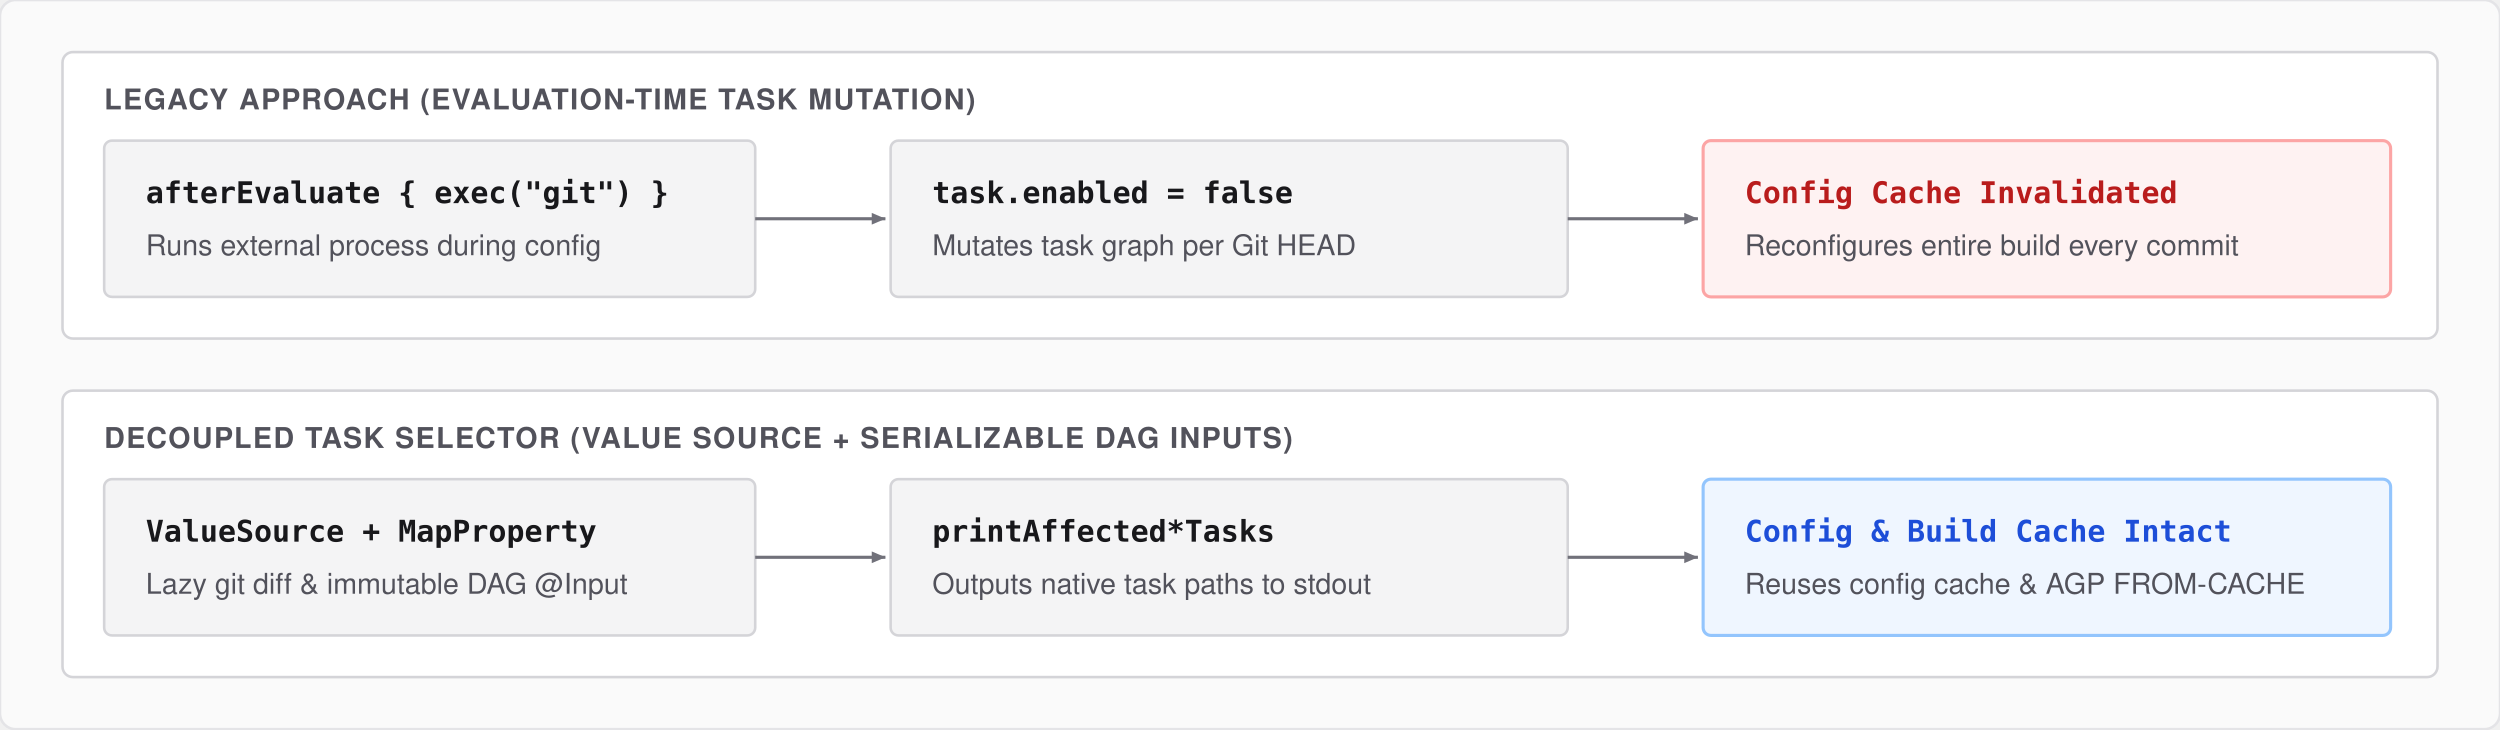
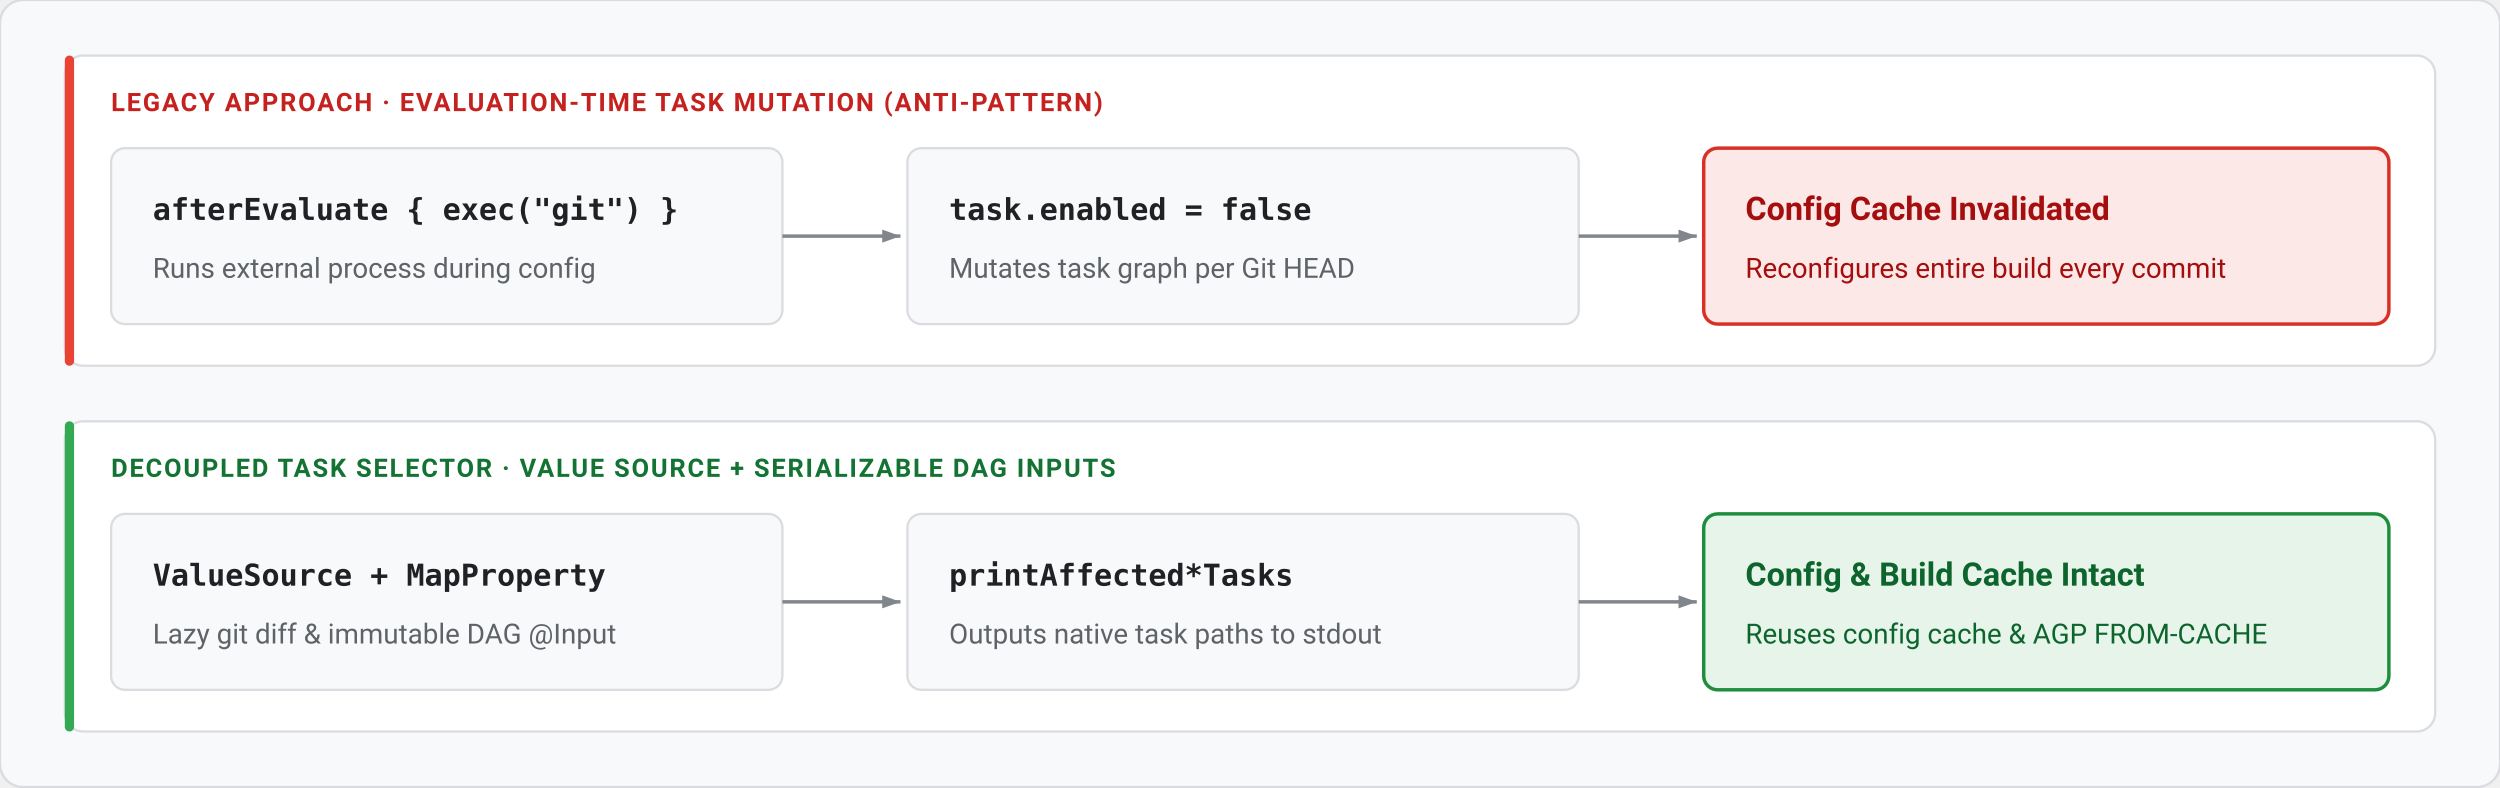
- <svg xmlns="http://www.w3.org/2000/svg" viewBox="0 0 960 280" width="100%" height="100%">
-   <style>
-     .canvas { fill: #FAFAFA; stroke: #E4E4E7; stroke-width: 1; }
-     .lane { fill: #FFFFFF; stroke: #D4D4D8; stroke-width: 1; }
-     .step { fill: #F4F4F5; stroke: #D4D4D8; stroke-width: 1; }
-     .step-bad { fill: #FEF2F2; stroke: #FCA5A5; stroke-width: 1.2; }
-     .step-good { fill: #EFF6FF; stroke: #93C5FD; stroke-width: 1.2; }
-     .label-lane { font: 600 11px -apple-system, BlinkMacSystemFont, "Segoe UI", Helvetica, Arial, sans-serif; letter-spacing: 0.05em; fill: #52525B; }
-     .code { font: 600 11.5px ui-monospace, SFMono-Regular, Menlo, monospace; fill: #18181B; }
-     .code-bad { font: 600 11.5px ui-monospace, SFMono-Regular, Menlo, monospace; fill: #B91C1C; }
-     .code-good { font: 600 11.5px ui-monospace, SFMono-Regular, Menlo, monospace; fill: #1D4ED8; }
-     .desc { font: 400 11px -apple-system, BlinkMacSystemFont, "Segoe UI", Helvetica, Arial, sans-serif; fill: #52525B; }
-     .line { stroke: #71717A; stroke-width: 1.2; fill: none; }
-     .arr { fill: #71717A; }
-     @media (prefers-color-scheme: dark) {
-       .canvas { fill: #0D1117; stroke: #30363D; }
-       .lane { fill: #161B22; stroke: #30363D; }
-       .step { fill: #0D1117; stroke: #30363D; }
-       .step-bad { fill: #2D1215; stroke: #F85149; }
-       .step-good { fill: #121D2F; stroke: #388BFD; }
-       .label-lane { fill: #8B949E; }
-       .code { fill: #E6EDF3; }
-       .code-bad { fill: #FF7B72; }
-       .code-good { fill: #58A6FF; }
-       .desc { fill: #8B949E; }
-       .line { stroke: #8B949E; }
-       .arr { fill: #8B949E; }
-     }
-   </style>
+ <svg xmlns="http://www.w3.org/2000/svg" viewBox="0 0 1080 340" width="100%" height="100%">
  <defs>
-     <marker id="arrow" viewBox="0 0 8 8" refX="7" refY="4" markerWidth="5" markerHeight="5" orient="auto-start-reverse">
-       <path d="M 0 1 L 7 4 L 0 7 z" class="arr" />
+     <style>
+       .canvas { fill: #F8F9FA; stroke: #DADCE0; stroke-width: 1; }
+       .grid { stroke: #E8EAED; stroke-width: 1; }
+       .lane { fill: #FFFFFF; stroke: #DADCE0; stroke-width: 1; }
+       .box { fill: #F8F9FA; stroke: #DADCE0; stroke-width: 1; }
+       .box-bad { fill: #FCE8E6; stroke: #D93025; stroke-width: 1.5; }
+       .box-good { fill: #E6F4EA; stroke: #1E8E3E; stroke-width: 1.5; }
+ 
+       .g-blue-bar { fill: #4285F4; }
+       .g-red-bar { fill: #EA4335; }
+       .g-yellow-bar { fill: #FBBC04; }
+       .g-green-bar { fill: #34A853; }
+ 
+       .txt-lane-bad { font-family: 'Google Sans', 'Roboto', -apple-system, BlinkMacSystemFont, 'Segoe UI', sans-serif; font-size: 11px; font-weight: 700; fill: #C5221F; letter-spacing: 0.07em; }
+       .txt-lane-good { font-family: 'Google Sans', 'Roboto', -apple-system, BlinkMacSystemFont, 'Segoe UI', sans-serif; font-size: 11px; font-weight: 700; fill: #137333; letter-spacing: 0.07em; }
+       .txt-code { font-family: 'Roboto Mono', 'JetBrains Mono', Menlo, Consolas, monospace; font-size: 13px; font-weight: 700; fill: #202124; }
+       .txt-bad { font-family: 'Google Sans', 'Roboto', sans-serif; font-size: 14px; font-weight: 700; fill: #A50E0E; }
+       .txt-good { font-family: 'Google Sans', 'Roboto', sans-serif; font-size: 14px; font-weight: 700; fill: #0D652D; }
+       .txt-sub { font-family: 'Roboto', -apple-system, BlinkMacSystemFont, 'Segoe UI', sans-serif; font-size: 12px; fill: #5F6368; }
+       .txt-sub-bad { font-family: 'Roboto', -apple-system, BlinkMacSystemFont, 'Segoe UI', sans-serif; font-size: 12px; fill: #A50E0E; }
+       .txt-sub-good { font-family: 'Roboto', -apple-system, BlinkMacSystemFont, 'Segoe UI', sans-serif; font-size: 12px; fill: #0D652D; }
+ 
+       .wire { stroke: #80868B; stroke-width: 1.5; fill: none; }
+       .arr { fill: #80868B; }
+ 
+       @media (prefers-color-scheme: dark) {
+         .canvas { fill: #131314; stroke: #3C4043; }
+         .grid { stroke: #1E1F20; }
+         .lane { fill: #1E1F20; stroke: #3C4043; }
+         .box { fill: #131314; stroke: #3C4043; }
+         .box-bad { fill: #381314; stroke: #F28B82; }
+         .box-good { fill: #0D2E1B; stroke: #81C995; }
+ 
+         .txt-lane-bad { fill: #F28B82; }
+         .txt-lane-good { fill: #81C995; }
+         .txt-code { fill: #E8EAED; }
+         .txt-bad { fill: #F28B82; }
+         .txt-good { fill: #81C995; }
+         .txt-sub { fill: #9AA0A6; }
+         .txt-sub-bad { fill: #F6AEA9; }
+         .txt-sub-good { fill: #A8DAB5; }
+ 
+         .wire { stroke: #9AA0A6; }
+         .arr { fill: #9AA0A6; }
+       }
+     </style>
+     <pattern id="ggrid3" width="24" height="24" patternUnits="userSpaceOnUse">
+       <path d="M 24 0 L 0 0 0 24" fill="none" class="grid" />
+     </pattern>
+     <marker id="a3" viewBox="0 0 8 8" refX="7" refY="4" markerWidth="6" markerHeight="6" orient="auto">
+       <path d="M 0 1.5 L 7 4 L 0 6.5 z" class="arr" />
    </marker>
+     <clipPath id="cclip3">
+       <rect width="1080" height="340" rx="10" />
+     </clipPath>
  </defs>
-   <rect width="960" height="280" rx="6" class="canvas" />
-   <rect x="24" y="20" width="912" height="110" rx="4" class="lane" />
-   <text x="40" y="42" class="label-lane">LEGACY APPROACH (EVALUATION-TIME TASK MUTATION)</text>
-   <rect x="40" y="54" width="250" height="60" rx="3" class="step" />
-   <text x="56" y="78" class="code">afterEvaluate { exec("git") }</text>
-   <text x="56" y="98" class="desc">Runs external process during config</text>
-   <line x1="290" y1="84" x2="340" y2="84" class="line" marker-end="url(#arrow)" />
-   <rect x="342" y="54" width="260" height="60" rx="3" class="step" />
-   <text x="358" y="78" class="code">task.enabled = false</text>
-   <text x="358" y="98" class="desc">Mutates task graph per Git HEAD</text>
-   <line x1="602" y1="84" x2="652" y2="84" class="line" marker-end="url(#arrow)" />
-   <rect x="654" y="54" width="264" height="60" rx="3" class="step-bad" />
-   <text x="670" y="78" class="code-bad">Config Cache Invalidated</text>
-   <text x="670" y="98" class="desc">Reconfigures entire build every commit</text>
-   <rect x="24" y="150" width="912" height="110" rx="4" class="lane" />
-   <text x="40" y="172" class="label-lane">DECOUPLED TASK SELECTOR (VALUE SOURCE + SERIALIZABLE DAG INPUTS)</text>
-   <rect x="40" y="184" width="250" height="60" rx="3" class="step" />
-   <text x="56" y="208" class="code">ValueSource + MapProperty</text>
-   <text x="56" y="228" class="desc">Lazy git diff &amp; immutable DAG @Input</text>
-   <line x1="290" y1="214" x2="340" y2="214" class="line" marker-end="url(#arrow)" />
-   <rect x="342" y="184" width="260" height="60" rx="3" class="step" />
-   <text x="358" y="208" class="code">printAffected*Tasks</text>
-   <text x="358" y="228" class="desc">Outputs native task paths to stdout</text>
-   <line x1="602" y1="214" x2="652" y2="214" class="line" marker-end="url(#arrow)" />
-   <rect x="654" y="184" width="264" height="60" rx="3" class="step-good" />
-   <text x="670" y="208" class="code-good">Config &amp; Build Cache Intact</text>
-   <text x="670" y="228" class="desc">Reuses config cache &amp; AGP FROM-CACHE</text>
+   <g clip-path="url(#cclip3)">
+     <rect width="1080" height="340" rx="10" class="canvas" />
+     <rect width="1080" height="340" rx="10" fill="url(#ggrid3)" />
+     <rect x="0" y="0" width="270" height="4" class="g-blue-bar" />
+     <rect x="270" y="0" width="270" height="4" class="g-red-bar" />
+     <rect x="540" y="0" width="270" height="4" class="g-yellow-bar" />
+     <rect x="810" y="0" width="270" height="4" class="g-green-bar" />
+   </g>
+   <rect width="1080" height="340" rx="10" fill="none" class="canvas" />
+   <rect x="28" y="24" width="1024" height="134" rx="8" class="lane" />
+   <rect x="28" y="24" width="4" height="134" rx="2" class="g-red-bar" />
+   <text x="48" y="48" class="txt-lane-bad">LEGACY APPROACH · EVALUATION-TIME TASK MUTATION (ANTI-PATTERN)</text>
+   <rect x="48" y="64" width="290" height="76" rx="6" class="box" />
+   <text x="66" y="95" class="txt-code">afterEvaluate { exec("git") }</text>
+   <text x="66" y="120" class="txt-sub">Runs external process during config</text>
+   <rect x="392" y="64" width="290" height="76" rx="6" class="box" />
+   <text x="410" y="95" class="txt-code">task.enabled = false</text>
+   <text x="410" y="120" class="txt-sub">Mutates task graph per Git HEAD</text>
+   <rect x="736" y="64" width="296" height="76" rx="6" class="box-bad" />
+   <text x="754" y="95" class="txt-bad">Config Cache Invalidated</text>
+   <text x="754" y="120" class="txt-sub-bad">Reconfigures entire build every commit</text>
+   <path d="M 338 102 L 389 102" class="wire" marker-end="url(#a3)" />
+   <path d="M 682 102 L 733 102" class="wire" marker-end="url(#a3)" />
+   <rect x="28" y="182" width="1024" height="134" rx="8" class="lane" />
+   <rect x="28" y="182" width="4" height="134" rx="2" class="g-green-bar" />
+   <text x="48" y="206" class="txt-lane-good">DECOUPLED TASK SELECTOR · VALUE SOURCE + SERIALIZABLE DAG INPUTS</text>
+   <rect x="48" y="222" width="290" height="76" rx="6" class="box" />
+   <text x="66" y="253" class="txt-code">ValueSource + MapProperty</text>
+   <text x="66" y="278" class="txt-sub">Lazy git diff &amp; immutable DAG @Input</text>
+   <rect x="392" y="222" width="290" height="76" rx="6" class="box" />
+   <text x="410" y="253" class="txt-code">printAffected*Tasks</text>
+   <text x="410" y="278" class="txt-sub">Outputs native task paths to stdout</text>
+   <rect x="736" y="222" width="296" height="76" rx="6" class="box-good" />
+   <text x="754" y="253" class="txt-good">Config &amp; Build Cache Intact</text>
+   <text x="754" y="278" class="txt-sub-good">Reuses config cache &amp; AGP FROM-CACHE</text>
+   <path d="M 338 260 L 389 260" class="wire" marker-end="url(#a3)" />
+   <path d="M 682 260 L 733 260" class="wire" marker-end="url(#a3)" />
</svg>
